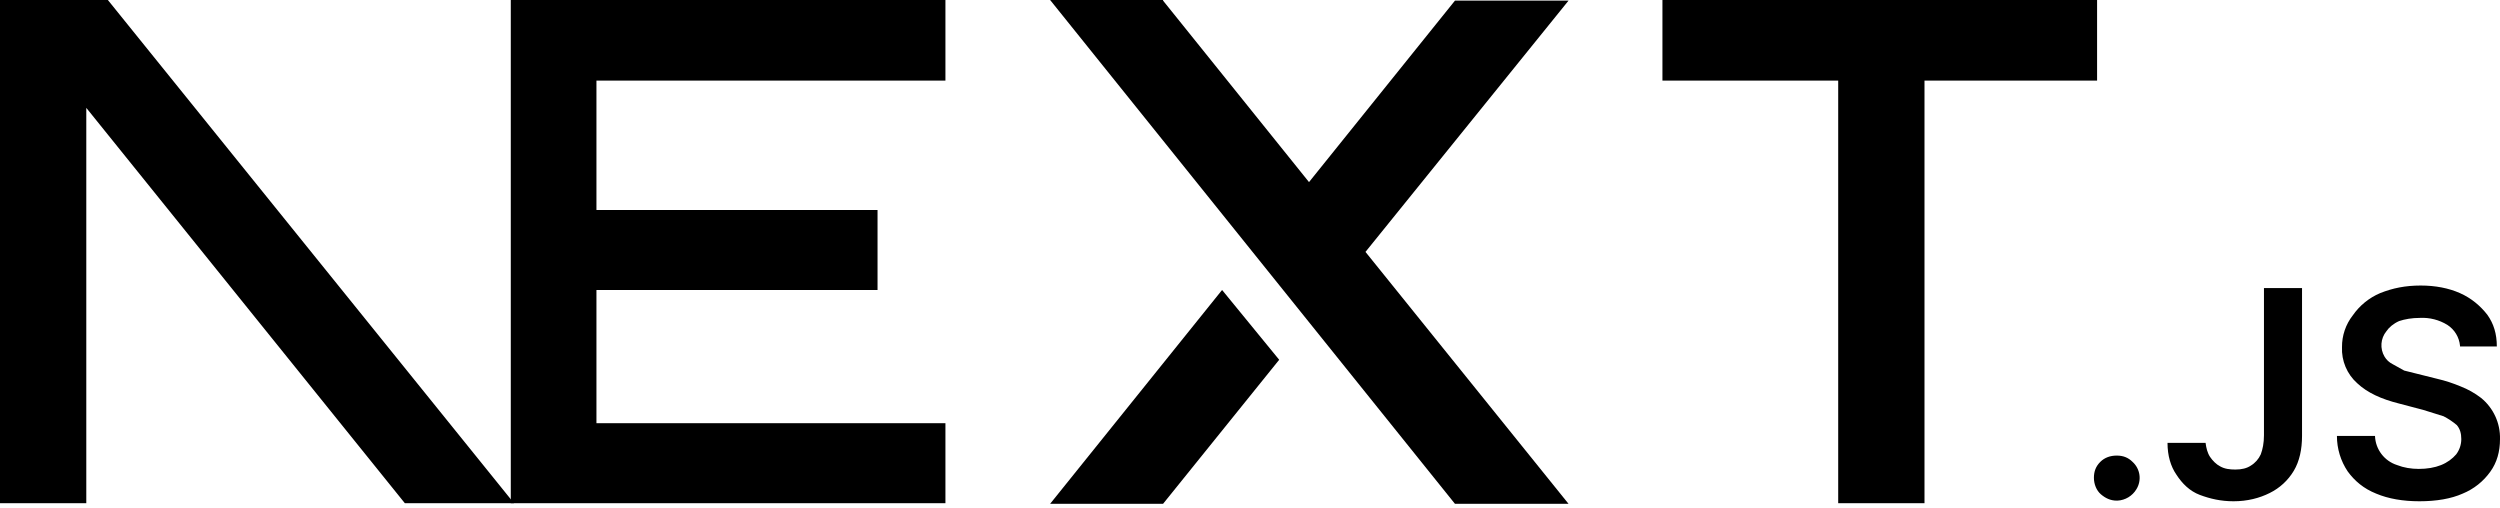
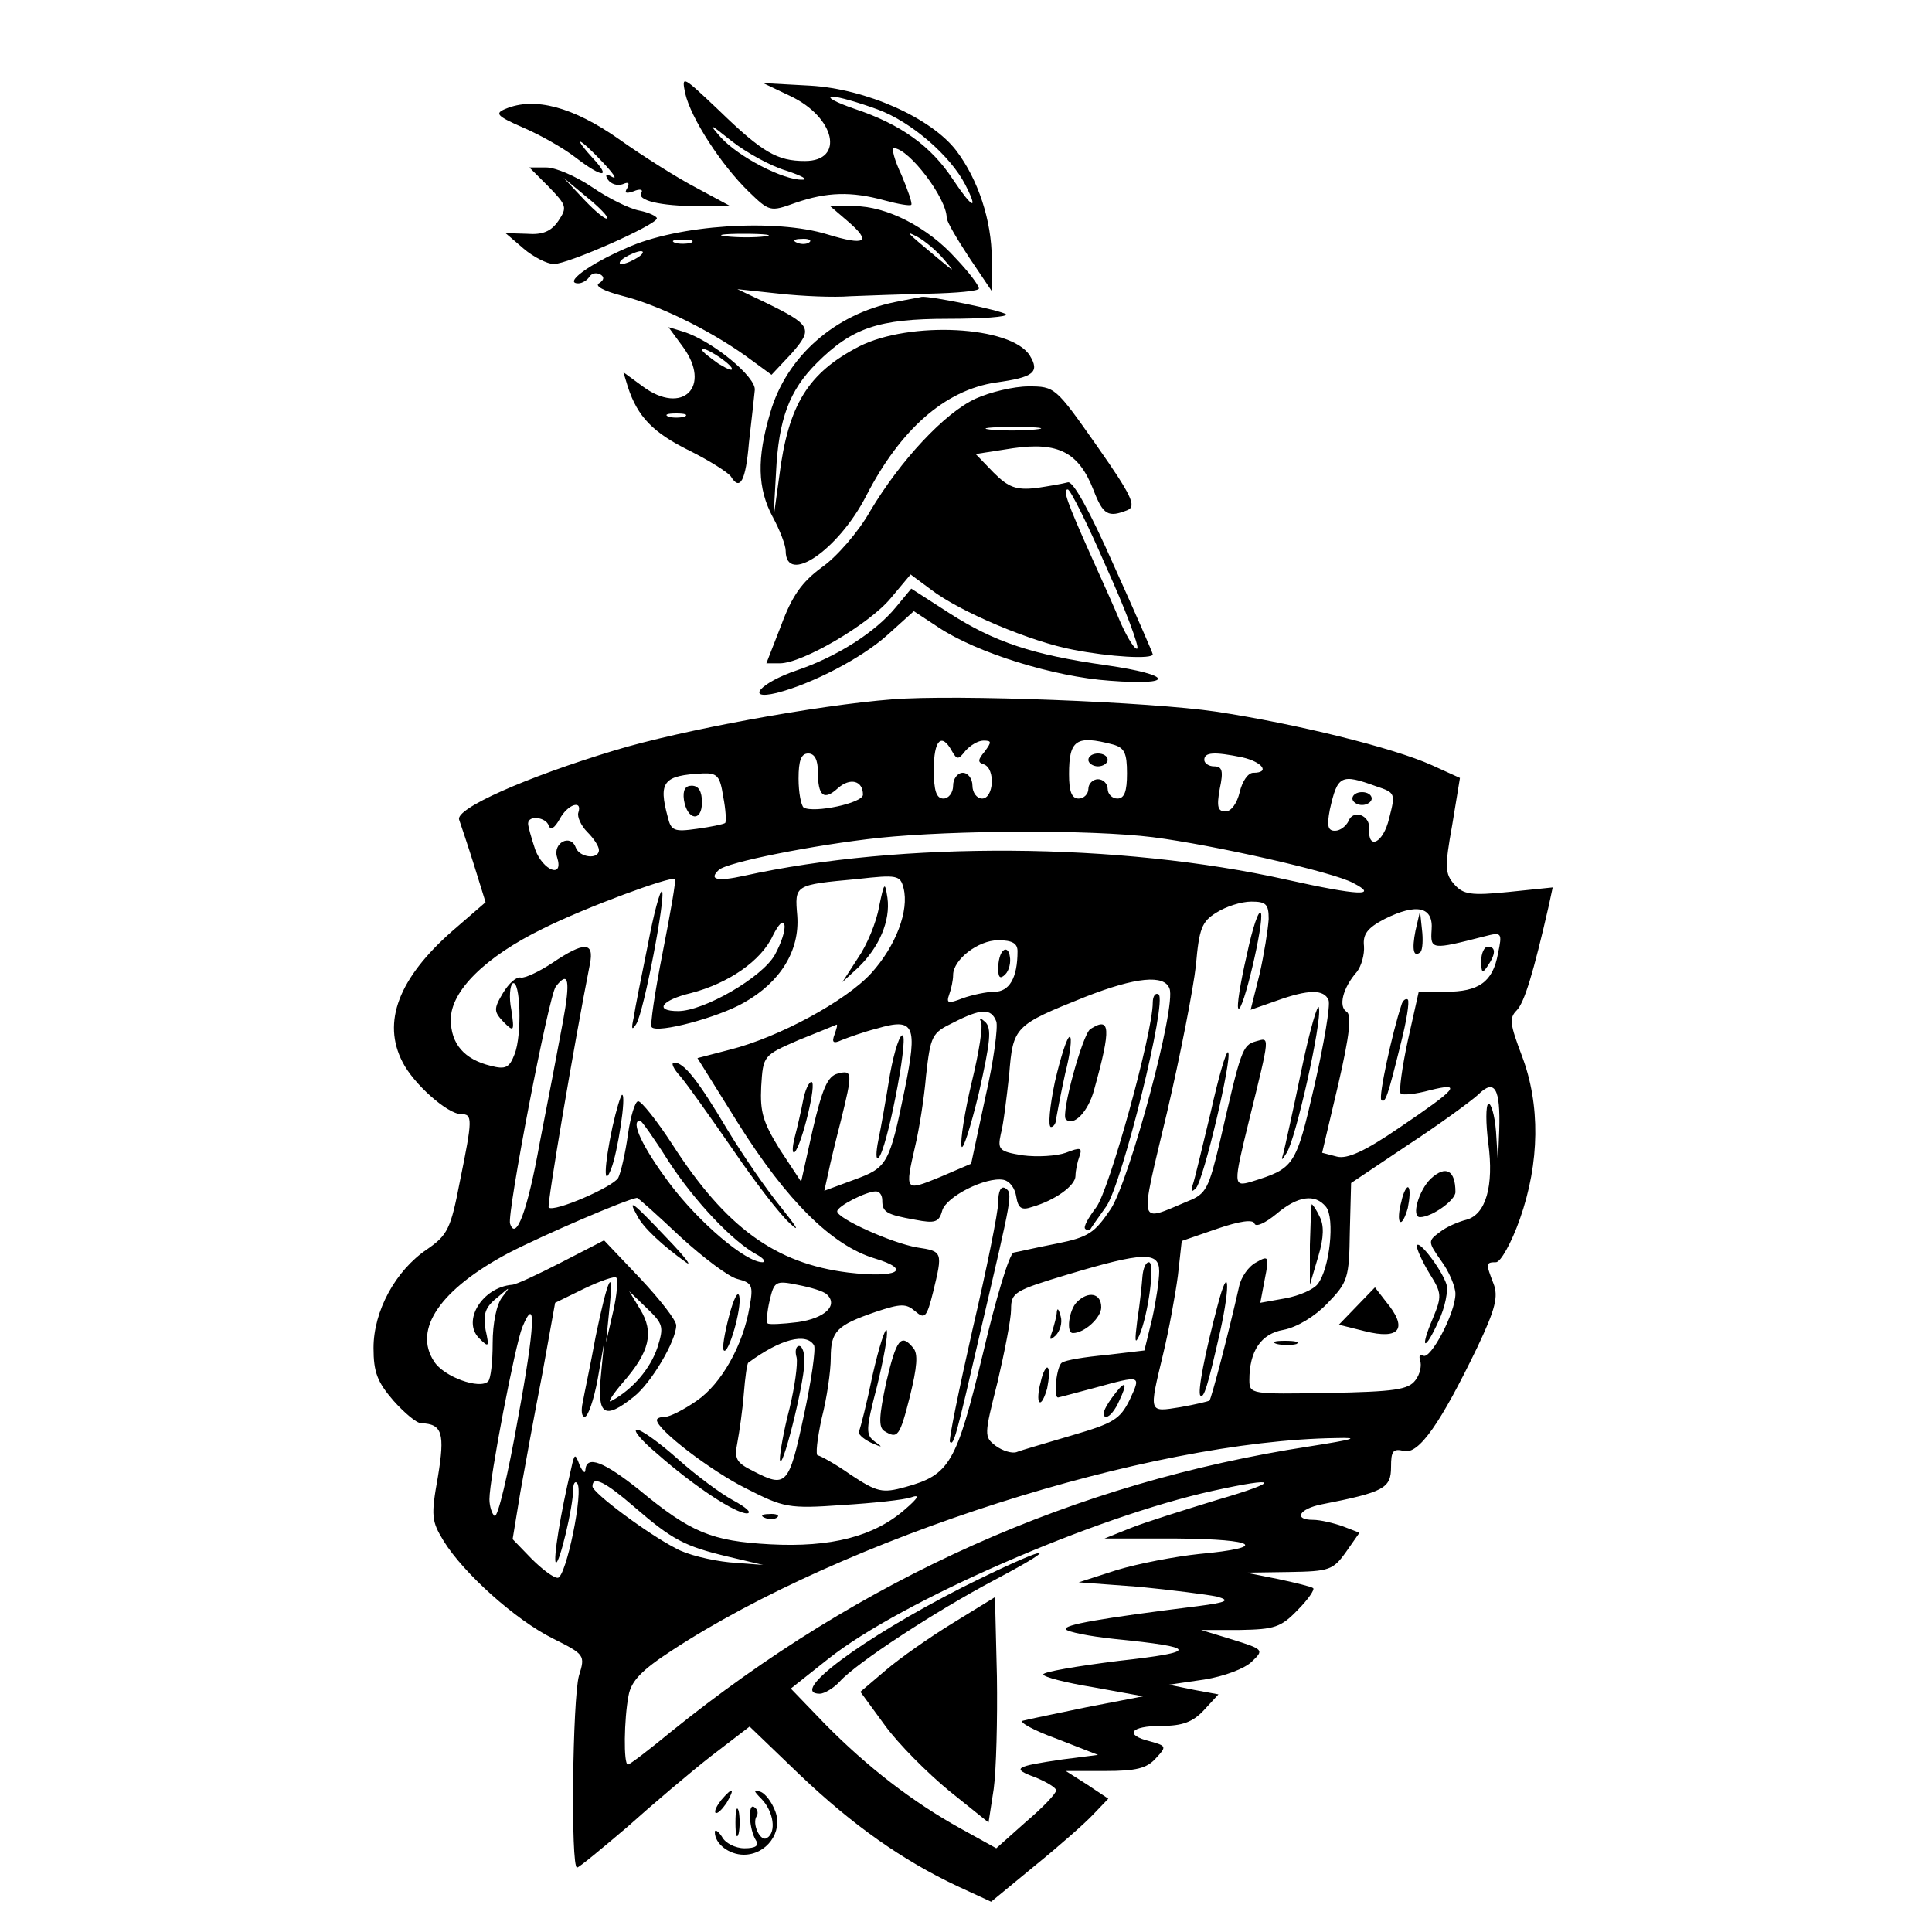
- <svg xmlns="http://www.w3.org/2000/svg" fill="none" viewBox="0 0 394 80">
-   <path fill="#000" d="M262 0h68.5v12.7h-27.2v66.6h-13.6V12.7H262V0ZM149 0v12.7H94v20.4h44.3v12.6H94v21h55v12.6H80.5V0h68.7zm34.3 0h-17.8l63.8 79.4h17.9l-32-39.7 32-39.6h-17.9l-23 28.6-23-28.6zm18.3 56.7-9-11-27.1 33.7h17.8l18.3-22.7z" />
-   <path fill="#000" d="M81 79.3 17 0H0v79.3h13.6V17l50.2 62.3H81Zm252.6-.4c-1 0-1.8-.4-2.5-1s-1.1-1.6-1.1-2.6.3-1.8 1-2.5 1.6-1 2.6-1 1.8.3 2.5 1a3.4 3.4 0 0 1 .6 4.3 3.7 3.7 0 0 1-3 1.8zm23.2-33.5h6v23.3c0 2.1-.4 4-1.3 5.5a9.1 9.1 0 0 1-3.8 3.5c-1.6.8-3.5 1.3-5.7 1.3-2 0-3.7-.4-5.3-1s-2.8-1.8-3.7-3.2c-.9-1.3-1.4-3-1.4-5h6c.1.8.3 1.6.7 2.2s1 1.2 1.6 1.5c.7.4 1.5.5 2.4.5 1 0 1.8-.2 2.4-.6a4 4 0 0 0 1.6-1.8c.3-.8.5-1.8.5-3V45.5zm30.9 9.1a4.4 4.4 0 0 0-2-3.3 7.5 7.5 0 0 0-4.3-1.1c-1.3 0-2.4.2-3.3.5-.9.4-1.6 1-2 1.6a3.5 3.5 0 0 0-.3 4c.3.5.7.9 1.3 1.2l1.8 1 2 .5 3.2.8c1.3.3 2.5.7 3.7 1.2a13 13 0 0 1 3.2 1.8 8.1 8.1 0 0 1 3 6.5c0 2-.5 3.7-1.5 5.1a10 10 0 0 1-4.4 3.5c-1.8.8-4.1 1.2-6.8 1.2-2.6 0-4.9-.4-6.8-1.2-2-.8-3.4-2-4.5-3.5a10 10 0 0 1-1.7-5.6h6a5 5 0 0 0 3.5 4.6c1 .4 2.2.6 3.4.6 1.3 0 2.5-.2 3.5-.6 1-.4 1.8-1 2.4-1.7a4 4 0 0 0 .8-2.4c0-.9-.2-1.6-.7-2.2a11 11 0 0 0-2.1-1.4l-3.2-1-3.8-1c-2.8-.7-5-1.7-6.6-3.2a7.2 7.2 0 0 1-2.4-5.7 8 8 0 0 1 1.7-5 10 10 0 0 1 4.3-3.5c2-.8 4-1.2 6.4-1.2 2.3 0 4.4.4 6.2 1.2 1.8.8 3.2 2 4.3 3.4 1 1.4 1.5 3 1.5 5h-5.8z" />
+ <svg xmlns="http://www.w3.org/2000/svg" version="1.0" width="300pt" height="300pt" viewBox="0 0 300 300" preserveAspectRatio="xMidYMid meet">
+   <g transform="translate(0,300) scale(0.1,-0.1)" fill="#000000" stroke="none">
+     <path d="M1064 2855 c9 -39 56 -111 98 -152 33 -32 34 -32 73 -18 49 17 87 18 138 4 22 -6 40 -9 42 -7 2 2 -5 22 -15 46 -11 23 -16 42 -12 42 24 -1 82 -78 82 -108 0 -6 16 -33 35 -62 l35 -52 0 50 c0 59 -21 123 -55 168 -39 51 -140 96 -227 101 l-73 4 42 -20 c70 -33 85 -101 23 -101 -43 0 -66 13 -134 79 -56 53 -58 55 -52 26z m299 -25 c52 -19 113 -72 136 -117 21 -41 11 -37 -19 8 -34 52 -81 86 -153 110 -29 10 -44 18 -35 19 10 0 41 -9 71 -20z m-142 -95 c24 -8 35 -14 25 -14 -29 -1 -99 35 -127 66 -20 23 -18 22 17 -6 23 -18 61 -39 85 -46z" />
+     <path d="M785 2831 c-17 -7 -14 -11 27 -29 26 -11 63 -32 81 -46 43 -33 57 -33 27 -1 -13 14 -21 25 -19 25 3 0 18 -14 35 -32 16 -17 23 -27 15 -23 -10 6 -12 4 -7 -4 5 -7 15 -10 23 -7 9 4 11 2 7 -6 -5 -8 -2 -9 10 -5 9 4 15 3 12 -2 -8 -12 29 -21 88 -21 l50 0 -52 28 c-29 15 -83 49 -121 76 -71 50 -131 66 -176 47z" />
+     <path d="M852 2710 c28 -29 29 -32 15 -53 -11 -16 -24 -22 -49 -20 l-33 1 28 -24 c15 -13 37 -24 47 -24 22 0 160 61 160 71 0 3 -12 9 -27 12 -16 3 -48 19 -73 36 -25 17 -57 31 -72 31 l-26 0 30 -30z m91 -49 c-2 -3 -18 10 -36 29 l-32 34 36 -30 c20 -16 34 -31 32 -33z" />
+     <path d="M1317 2656 c37 -32 27 -38 -32 -20 -81 25 -233 15 -312 -21 -60 -26 -98 -55 -75 -55 6 0 14 5 17 10 4 6 11 7 17 4 7 -4 6 -9 -2 -14 -7 -4 8 -12 35 -19 56 -14 134 -52 192 -93 l41 -30 31 33 c34 39 32 44 -44 81 l-40 19 65 -7 c36 -4 85 -6 110 -4 25 1 80 3 123 4 42 1 77 4 77 8 0 5 -16 26 -36 47 -43 48 -107 81 -158 81 l-37 0 28 -24z m-129 -23 c-15 -2 -42 -2 -60 0 -18 2 -6 4 27 4 33 0 48 -2 33 -4z m277 -35 c19 -22 19 -22 -10 2 -48 40 -51 43 -30 32 11 -6 29 -21 40 -34z m-392 25 c-7 -2 -19 -2 -25 0 -7 3 -2 5 12 5 14 0 19 -2 13 -5z m184 1 c-3 -3 -12 -4 -19 -1 -8 3 -5 6 6 6 11 1 17 -2 13 -5z m-267 -24 c-8 -5 -19 -10 -25 -10 -5 0 -3 5 5 10 8 5 20 10 25 10 6 0 3 -5 -5 -10z" />
+     <path d="M1390 2531 c-94 -19 -169 -85 -194 -172 -21 -71 -20 -117 4 -162 11 -20 20 -44 20 -52 0 -55 82 1 125 85 53 103 122 164 201 176 59 8 69 16 53 42 -29 46 -186 54 -265 14 -79 -41 -110 -90 -124 -202 l-9 -65 4 71 c4 84 21 128 63 170 55 55 96 69 204 69 53 0 94 3 90 7 -7 6 -119 29 -131 27 -3 -1 -22 -4 -41 -8z" />
+     <path d="M1060 2462 c46 -62 0 -108 -62 -62 l-30 22 7 -23 c15 -46 39 -71 96 -99 32 -16 60 -34 64 -40 14 -23 23 -7 28 53 4 34 8 71 9 81 3 20 -66 77 -111 91 l-23 7 22 -30z m76 -33 c3 -6 -5 -3 -20 6 -14 10 -26 19 -26 22 0 7 39 -17 46 -28z m-73 -76 c-7 -2 -19 -2 -25 0 -7 3 -2 5 12 5 14 0 19 -2 13 -5z" />
+     <path d="M1515 2381 c-48 -22 -117 -96 -164 -175 -18 -32 -52 -71 -75 -87 -31 -23 -46 -44 -63 -90 l-23 -59 21 0 c35 0 139 61 172 101 l31 37 31 -23 c45 -35 157 -82 222 -94 56 -11 123 -15 123 -7 0 2 -27 64 -60 137 -38 86 -64 133 -72 130 -7 -2 -30 -6 -50 -9 -30 -3 -42 1 -65 24 l-28 29 58 9 c70 10 102 -6 125 -65 15 -39 23 -43 53 -31 14 6 6 23 -48 100 -64 91 -65 92 -106 92 -23 0 -60 -9 -82 -19z m92 -48 c-20 -2 -52 -2 -70 0 -17 2 0 4 38 4 39 0 53 -2 32 -4z m111 -214 c30 -66 51 -123 48 -126 -3 -3 -14 14 -25 38 -10 24 -31 71 -46 104 -39 87 -45 105 -37 105 4 0 31 -54 60 -121z" />
+     <path d="M1391 2057 c-32 -39 -92 -77 -154 -98 -56 -19 -81 -47 -31 -35 55 14 132 54 172 90 l41 37 38 -25 c60 -40 180 -77 266 -83 103 -8 99 9 -5 24 -114 16 -174 36 -244 81 l-59 38 -24 -29z" />
+     <path d="M1385 1914 c-116 -9 -328 -48 -430 -79 -139 -42 -249 -91 -242 -108 2 -6 13 -38 23 -70 l18 -58 -52 -45 c-83 -73 -109 -141 -77 -203 17 -34 70 -81 91 -81 18 0 18 -7 -2 -105 -14 -73 -19 -83 -51 -105 -49 -33 -83 -96 -83 -153 0 -38 6 -53 31 -82 17 -19 36 -35 43 -35 33 -1 37 -16 26 -83 -11 -61 -10 -69 9 -100 31 -50 111 -122 169 -151 50 -25 51 -26 41 -58 -10 -36 -13 -298 -3 -298 3 0 38 29 78 63 39 35 98 85 130 110 l60 46 78 -75 c83 -79 160 -133 245 -173 l52 -24 68 56 c37 30 78 66 91 80 l23 24 -33 22 -33 21 61 0 c48 0 65 4 79 20 17 18 16 19 -9 26 -41 10 -31 24 17 24 33 0 49 6 66 24 l23 25 -38 7 -39 8 55 8 c31 5 63 17 74 28 19 18 18 19 -30 34 l-49 15 61 0 c53 1 63 4 89 31 16 16 27 32 24 34 -2 2 -26 8 -54 14 l-50 10 67 1 c62 1 68 3 88 31 l21 30 -26 10 c-14 5 -35 10 -46 10 -31 0 -22 17 13 24 97 19 108 25 108 58 0 25 3 29 20 25 23 -6 57 43 114 161 28 59 33 79 25 99 -12 31 -12 33 4 33 7 0 24 30 37 67 31 88 32 178 3 254 -18 48 -20 58 -8 70 12 12 26 58 50 163 l6 28 -68 -7 c-59 -6 -71 -4 -85 12 -14 16 -15 26 -3 92 l12 73 -44 20 c-60 27 -210 64 -335 83 -101 15 -404 27 -503 19z m93 -80 c8 -14 10 -14 21 0 8 9 20 16 28 16 13 0 13 -2 2 -17 -11 -13 -11 -17 -1 -20 18 -7 15 -53 -3 -53 -8 0 -15 9 -15 20 0 11 -7 20 -15 20 -8 0 -15 -9 -15 -20 0 -11 -7 -20 -15 -20 -11 0 -15 12 -15 45 0 46 12 58 28 29z m250 10 c18 -5 22 -13 22 -45 0 -28 -4 -39 -15 -39 -8 0 -15 7 -15 15 0 8 -7 15 -15 15 -8 0 -15 -7 -15 -15 0 -8 -7 -15 -15 -15 -11 0 -15 11 -15 38 0 53 11 61 68 46z m-458 -42 c0 -38 9 -46 31 -26 19 17 39 12 39 -10 0 -13 -76 -29 -92 -20 -4 3 -8 23 -8 45 0 28 4 39 15 39 10 0 15 -10 15 -28z m659 22 c31 -7 44 -24 17 -24 -8 0 -17 -13 -21 -30 -4 -17 -13 -30 -22 -30 -12 0 -14 7 -9 35 6 28 4 35 -9 35 -8 0 -15 5 -15 10 0 12 15 13 59 4z m-806 -61 c4 -20 5 -39 3 -41 -3 -2 -22 -6 -44 -9 -35 -5 -40 -3 -45 18 -15 55 -7 65 54 68 23 1 27 -4 32 -36z m1014 16 c30 -10 30 -11 20 -50 -9 -38 -33 -50 -31 -16 2 21 -25 31 -32 12 -4 -8 -13 -15 -21 -15 -11 0 -13 7 -8 33 12 53 17 56 72 36z m-1239 -41 c-2 -6 4 -20 14 -30 10 -10 18 -22 18 -28 0 -15 -30 -12 -36 4 -8 22 -36 7 -29 -15 11 -34 -22 -21 -34 12 -6 18 -11 36 -11 40 0 14 28 10 32 -3 3 -8 9 -4 17 10 12 23 36 31 29 10z m892 -38 c94 -12 280 -54 311 -71 41 -21 9 -20 -103 5 -260 58 -598 60 -843 6 -41 -9 -55 -6 -39 9 12 12 148 39 249 50 117 12 328 13 425 1z m-761 -179 c-12 -61 -20 -114 -17 -116 9 -10 103 15 143 38 57 32 87 81 83 135 -4 48 -5 48 93 57 62 7 67 6 72 -14 9 -35 -12 -90 -50 -132 -39 -43 -144 -100 -220 -119 l-50 -13 63 -101 c76 -121 146 -190 212 -210 60 -18 35 -31 -41 -22 -113 14 -190 70 -273 199 -24 37 -48 67 -53 67 -5 0 -12 -24 -16 -52 -4 -29 -11 -59 -15 -67 -8 -14 -100 -54 -108 -46 -3 3 40 257 64 378 7 35 -9 35 -58 2 -21 -14 -43 -24 -49 -23 -7 2 -19 -9 -28 -24 -15 -25 -14 -29 1 -45 16 -16 17 -15 12 19 -4 19 -2 38 2 41 12 7 15 -80 3 -110 -8 -21 -14 -24 -37 -18 -41 10 -62 34 -62 72 0 44 53 97 143 141 66 33 199 82 205 77 2 -2 -7 -53 -19 -114z m941 52 c-1 -16 -7 -54 -14 -85 l-14 -56 40 14 c50 18 74 18 81 1 3 -8 -7 -67 -22 -133 -29 -126 -31 -128 -98 -149 -28 -8 -28 -5 -4 93 34 138 33 131 11 125 -21 -6 -23 -13 -56 -157 -17 -71 -21 -80 -49 -91 -79 -33 -76 -44 -33 137 21 90 41 193 45 229 5 57 9 68 32 82 14 9 38 17 54 17 23 0 27 -4 27 -27z m253 -17 c-2 -31 0 -31 82 -10 27 7 28 6 21 -27 -8 -44 -30 -59 -81 -59 l-42 0 -17 -76 c-9 -42 -14 -79 -11 -82 3 -3 23 -1 45 5 52 13 43 3 -47 -58 -54 -37 -81 -49 -97 -45 l-23 6 25 106 c18 78 21 108 13 113 -13 8 -6 37 16 62 7 9 12 27 11 40 -2 18 5 28 32 42 50 25 76 19 73 -17z m-1020 -39 c-20 -35 -110 -87 -150 -87 -38 0 -26 17 20 28 58 15 109 50 127 89 9 18 16 25 18 17 2 -8 -5 -29 -15 -47z m377 6 c0 -42 -13 -63 -36 -63 -12 0 -35 -5 -49 -10 -23 -9 -26 -8 -21 6 3 8 6 22 6 30 0 24 39 54 70 54 22 0 30 -5 30 -17z m-706 -110 c-7 -38 -23 -122 -36 -188 -19 -106 -37 -153 -46 -125 -5 15 60 354 71 368 20 26 23 10 11 -55z m942 52 c11 -27 -62 -297 -91 -342 -25 -37 -34 -44 -84 -54 -31 -6 -61 -13 -67 -14 -7 -2 -28 -73 -48 -158 -41 -169 -51 -187 -120 -206 -36 -10 -44 -8 -85 19 -24 17 -48 30 -51 30 -4 0 -1 26 6 58 8 31 14 73 14 93 0 42 9 51 70 72 39 13 47 13 61 1 15 -13 18 -10 28 30 15 62 15 63 -25 69 -40 7 -124 45 -124 56 0 8 45 31 60 31 6 0 10 -6 10 -14 0 -18 6 -22 51 -30 31 -6 37 -4 42 14 6 22 68 53 95 48 10 -2 18 -13 20 -26 3 -18 8 -22 25 -16 35 10 67 33 67 48 0 8 3 22 6 30 5 14 2 15 -21 6 -14 -5 -44 -7 -67 -4 -37 6 -39 9 -34 33 4 14 9 56 13 92 6 75 8 77 118 121 79 31 123 35 131 13z m-269 -51 c3 -8 -4 -62 -17 -118 l-22 -103 -49 -21 c-54 -22 -54 -22 -38 48 6 25 14 74 17 110 7 62 9 66 42 82 43 22 59 23 67 2z m-251 -20 c-5 -13 -2 -15 11 -9 10 4 35 13 55 18 58 17 63 5 43 -94 -24 -117 -27 -122 -79 -141 l-46 -17 6 27 c3 15 12 52 20 83 18 73 18 78 -5 72 -16 -4 -24 -23 -39 -87 l-18 -81 -33 50 c-26 42 -31 58 -29 98 3 48 3 48 58 72 30 12 57 23 59 24 2 0 0 -6 -3 -15z m1032 -149 l-2 -50 -3 48 c-2 26 -8 45 -12 43 -4 -3 -4 -30 0 -61 9 -67 -4 -111 -34 -119 -12 -3 -31 -11 -41 -19 -19 -14 -19 -15 2 -45 12 -16 22 -40 22 -51 0 -30 -39 -103 -50 -96 -5 3 -7 0 -5 -7 3 -8 0 -22 -7 -31 -11 -15 -32 -18 -136 -20 -119 -2 -122 -2 -122 20 0 45 18 72 53 78 21 4 49 21 68 41 32 33 34 39 35 111 l2 76 88 59 c49 32 98 68 109 78 26 26 35 10 33 -55z m-1290 -48 c41 -63 100 -125 137 -145 11 -6 15 -12 9 -12 -26 0 -98 61 -144 122 -42 56 -62 98 -46 98 2 0 22 -28 44 -63z m18 -117 c36 -33 76 -63 89 -66 23 -6 25 -10 19 -43 -10 -60 -44 -120 -82 -146 -20 -14 -42 -25 -49 -25 -7 0 -13 -2 -13 -5 0 -15 84 -79 138 -106 59 -30 66 -32 150 -26 48 3 96 8 107 12 14 5 11 -1 -10 -19 -48 -42 -115 -59 -209 -54 -91 5 -123 18 -204 85 -54 43 -81 54 -83 31 0 -7 -4 -4 -9 7 -7 19 -8 18 -13 -5 -17 -71 -28 -142 -24 -146 5 -6 27 86 27 113 0 9 3 14 6 10 11 -10 -17 -147 -30 -147 -7 0 -25 14 -41 30 l-29 30 12 73 c7 39 22 122 34 183 l20 111 45 22 c25 12 48 20 50 17 3 -3 1 -27 -5 -53 l-11 -48 5 50 c8 73 -2 52 -21 -40 -8 -44 -18 -90 -20 -102 -3 -13 -2 -23 3 -23 5 0 14 26 20 58 l10 57 -5 -52 c-6 -61 6 -68 51 -32 27 21 66 87 66 111 0 8 -25 40 -56 73 l-56 59 -66 -34 c-37 -19 -71 -35 -77 -35 -46 -4 -78 -56 -51 -83 15 -15 16 -14 10 13 -4 24 -1 35 18 50 21 18 21 18 8 1 -9 -11 -15 -41 -15 -72 0 -29 -3 -55 -7 -59 -13 -13 -69 7 -84 31 -33 50 10 112 115 168 56 29 182 83 200 86 2 0 32 -27 67 -60z m1003 46 c14 -17 6 -96 -13 -120 -6 -8 -28 -18 -50 -22 l-39 -7 7 37 c7 35 6 37 -13 26 -12 -6 -24 -23 -27 -38 -16 -71 -43 -174 -46 -177 -2 -1 -22 -6 -45 -10 -50 -8 -49 -10 -27 82 9 37 19 92 23 122 l6 54 55 19 c35 12 56 15 58 8 2 -6 17 1 34 15 33 28 60 32 77 11z m-259 -100 c0 -14 -5 -47 -11 -74 l-12 -49 -59 -7 c-33 -3 -64 -8 -69 -12 -8 -4 -14 -54 -6 -54 1 0 27 7 57 15 73 20 72 20 54 -19 -15 -30 -25 -36 -90 -55 -40 -12 -79 -23 -86 -26 -7 -2 -21 2 -32 10 -18 14 -18 16 3 99 11 47 21 98 21 113 0 26 5 29 88 54 117 35 142 36 142 5z m-516 -36 c18 -17 -3 -37 -45 -43 -24 -3 -45 -4 -47 -2 -2 2 -1 18 3 35 7 30 9 32 43 25 21 -4 41 -10 46 -15z m-263 -82 c-11 -33 -38 -65 -71 -83 -8 -5 0 8 17 28 42 48 49 78 27 114 l-17 28 27 -26 c26 -25 27 -29 17 -61z m-217 -112 c-15 -85 -31 -153 -36 -150 -4 3 -8 15 -8 26 0 32 40 240 51 267 22 53 20 3 -7 -143z m460 115 c3 -5 -4 -55 -16 -110 -23 -108 -27 -112 -79 -85 -26 13 -29 19 -24 44 3 16 8 50 10 76 2 25 5 47 7 48 50 37 90 47 102 27z m769 -157 c-364 -56 -695 -204 -991 -443 -34 -28 -64 -51 -67 -51 -7 0 -6 71 1 107 4 23 21 40 67 70 267 175 741 326 1032 330 38 1 28 -2 -42 -13z m-1048 -94 c59 -51 78 -61 145 -77 l55 -13 -52 4 c-29 3 -67 12 -84 22 -43 22 -129 86 -129 96 0 17 20 7 65 -32z m905 11 c-52 -16 -113 -35 -135 -44 l-40 -16 113 0 c124 -1 143 -14 34 -24 -38 -4 -95 -15 -128 -25 l-59 -19 94 -7 c51 -5 105 -12 120 -15 22 -6 17 -9 -29 -15 -152 -19 -209 -29 -205 -36 3 -4 37 -11 76 -15 130 -13 132 -20 6 -34 -64 -8 -117 -17 -117 -21 0 -4 35 -13 78 -20 l77 -14 -88 -17 c-48 -10 -92 -19 -99 -21 -6 -2 17 -15 53 -28 l64 -25 -55 -7 c-75 -11 -80 -14 -42 -28 17 -7 32 -16 32 -20 0 -5 -21 -27 -47 -49 l-46 -41 -56 31 c-74 41 -144 95 -210 162 l-53 55 58 46 c113 90 415 221 597 261 104 23 107 15 7 -14z" />
+     <path d="M1690 1820 c0 -5 7 -10 15 -10 8 0 15 5 15 10 0 6 -7 10 -15 10 -8 0 -15 -4 -15 -10z" />
+     <path d="M1062 1758 c5 -32 28 -35 28 -4 0 17 -5 26 -16 26 -10 0 -14 -7 -12 -22z" />
+     <path d="M2100 1760 c0 -5 7 -10 15 -10 8 0 15 5 15 10 0 6 -7 10 -15 10 -8 0 -15 -4 -15 -10z" />
+     <path d="M1365 1592 c-4 -24 -19 -60 -33 -80 l-24 -37 25 23 c32 31 50 72 45 108 -4 26 -5 24 -13 -14z" />
+     <path d="M1006 1533 c-10 -49 -20 -99 -22 -113 -4 -18 -3 -21 4 -10 12 19 46 199 40 206 -3 2 -13 -35 -22 -83z" />
+     <path d="M1057 1328 c11 -13 47 -64 81 -113 34 -50 74 -102 89 -115 16 -15 10 -5 -14 25 -23 28 -60 82 -83 120 -47 79 -68 105 -83 105 -6 0 -1 -10 10 -22z" />
+     <path d="M951 1250 c-13 -61 -14 -96 -2 -65 10 25 24 115 17 115 -2 0 -9 -23 -15 -50z" />
+     <path d="M1936 1517 c-10 -43 -16 -81 -13 -83 7 -7 40 133 35 148 -3 7 -13 -22 -22 -65z" />
+     <path d="M2021 1339 c-13 -63 -26 -121 -28 -129 -4 -13 -3 -13 5 0 14 21 55 204 50 225 -1 10 -14 -33 -27 -96z" />
+     <path d="M1880 1273 c-13 -54 -25 -105 -28 -113 -3 -10 -2 -12 5 -5 12 12 57 204 50 211 -3 3 -15 -39 -27 -93z" />
+     <path d="M2198 1555 c-6 -30 -3 -43 8 -33 3 4 4 19 2 35 l-3 28 -7 -30z" />
+     <path d="M2300 1508 c0 -19 2 -20 10 -8 13 19 13 30 0 30 -5 0 -10 -10 -10 -22z" />
+     <path d="M2176 1439 c-14 -42 -36 -143 -31 -147 6 -6 10 6 30 87 9 35 14 66 11 69 -3 2 -8 -1 -10 -9z" />
+     <path d="M1558 1524 c-5 -4 -8 -16 -8 -28 0 -14 3 -17 11 -9 6 6 9 19 7 28 -1 9 -6 13 -10 9z" />
+     <path d="M1790 1443 c0 -47 -68 -293 -88 -318 -12 -16 -20 -30 -17 -33 3 -3 6 -3 8 -1 1 2 12 18 25 36 25 37 95 320 81 329 -5 3 -9 -3 -9 -13z" />
+     <path d="M1693 1402 c-12 -8 -46 -132 -38 -140 12 -12 35 12 44 46 27 97 25 114 -6 94z" />
+     <path d="M1638 1320 c-8 -38 -11 -70 -6 -70 4 0 8 6 8 13 1 6 7 38 14 70 8 31 11 57 7 57 -4 0 -14 -31 -23 -70z" />
+     <path d="M1550 1133 c0 -15 -18 -104 -40 -198 -21 -93 -37 -171 -35 -174 6 -6 9 5 48 174 49 210 50 212 38 220 -7 4 -11 -5 -11 -22z" />
+     <path d="M1355 865 c-9 -44 -19 -83 -21 -87 -3 -4 6 -12 18 -18 18 -8 20 -8 7 1 -15 11 -15 18 3 87 10 41 17 79 15 86 -2 6 -12 -25 -22 -69z" />
+     <path d="M1376 853 c-11 -52 -12 -69 -3 -75 21 -13 24 -9 40 54 11 45 13 66 5 75 -19 23 -26 14 -42 -54z" />
+     <path d="M1523 1414 c4 -6 -3 -49 -14 -94 -11 -46 -18 -91 -16 -100 2 -8 14 29 27 83 18 80 20 100 10 110 -8 7 -10 7 -7 1z" />
+     <path d="M1382 1332 c-6 -37 -14 -83 -18 -102 -4 -19 -4 -32 0 -28 13 11 46 182 38 190 -4 4 -13 -22 -20 -60z" />
+     <path d="M1247 1291 c-3 -16 -9 -42 -13 -57 -4 -16 -4 -26 0 -23 11 11 35 109 26 109 -4 0 -10 -13 -13 -29z" />
+     <path d="M2222 1170 c-19 -18 -31 -60 -17 -60 18 0 55 26 55 39 0 34 -15 42 -38 21z" />
+     <path d="M2176 1134 c-4 -14 -5 -29 -2 -31 3 -3 8 7 12 21 3 15 4 29 1 32 -2 3 -8 -7 -11 -22z" />
+     <path d="M2200 1065 c0 -5 9 -25 20 -43 19 -30 19 -35 5 -69 -21 -49 -13 -53 9 -4 10 21 15 47 12 57 -8 24 -45 72 -46 59z" />
+     <path d="M2107 972 l-28 -29 40 -10 c55 -14 68 4 33 46 l-17 22 -28 -29z" />
+     <path d="M1983 913 c9 -2 23 -2 30 0 6 3 -1 5 -18 5 -16 0 -22 -2 -12 -5z" />
+     <path d="M989 1113 c9 -19 41 -48 76 -73 11 -8 -2 9 -30 38 -53 56 -61 62 -46 35z" />
+     <path d="M1132 956 c-7 -27 -11 -50 -8 -53 7 -7 28 65 24 84 -2 10 -9 -4 -16 -31z" />
+     <path d="M1020 743 c59 -52 122 -93 140 -93 8 1 -1 9 -21 20 -19 10 -58 39 -86 64 -28 25 -57 46 -64 46 -7 0 7 -17 31 -37z" />
+     <path d="M1188 643 c7 -3 16 -2 19 1 4 3 -2 6 -13 5 -11 0 -14 -3 -6 -6z" />
+     <path d="M2034 1067 l0 -62 13 44 c9 30 9 49 2 62 -5 11 -11 19 -12 19 -1 0 -2 -28 -3 -63z" />
+     <path d="M1891 974 c-20 -75 -32 -137 -27 -141 5 -5 11 12 31 101 16 73 13 105 -4 40z" />
+     <path d="M1774 1018 c-1 -13 -4 -43 -8 -68 -4 -32 -4 -39 3 -24 14 32 25 114 15 114 -5 0 -9 -10 -10 -22z" />
+     <path d="M1672 978 c-12 -12 -17 -48 -6 -48 18 0 44 24 44 40 0 22 -20 26 -38 8z" />
+     <path d="M1641 963 c0 -6 -4 -20 -7 -30 -5 -14 -4 -15 5 -7 7 7 11 20 8 30 -3 11 -5 14 -6 7z" />
+     <path d="M1616 854 c-4 -14 -5 -29 -2 -31 3 -3 8 7 12 21 3 15 4 29 1 32 -2 3 -8 -7 -11 -22z" />
+     <path d="M1733 838 c-19 -24 -24 -38 -15 -38 5 0 14 11 20 25 13 27 10 32 -5 13z" />
+     <path d="M1237 892 c2 -10 -3 -46 -11 -79 -9 -34 -15 -69 -15 -79 2 -25 37 114 38 149 1 15 -3 27 -8 27 -5 0 -7 -8 -4 -18z" />
+     <path d="M1494 535 c-155 -79 -271 -165 -221 -165 7 0 22 9 31 19 26 29 150 110 241 158 117 62 77 52 -51 -12z" />
+     <path d="M1480 480 c-36 -22 -83 -55 -104 -73 l-40 -34 38 -52 c21 -29 66 -74 100 -102 l61 -49 8 52 c4 29 6 108 5 175 l-3 123 -65 -40z" />
+     <path d="M1120 205 c-7 -9 -11 -17 -9 -20 3 -2 10 5 17 15 14 24 10 26 -8 5z" />
+     <path d="M1183 206 c18 -19 23 -51 8 -60 -10 -7 -24 22 -16 34 3 5 1 11 -4 14 -10 7 -8 -35 3 -52 5 -8 -1 -12 -18 -12 -14 0 -30 8 -35 18 -6 9 -11 12 -11 7 0 -18 22 -35 45 -35 35 0 61 35 49 67 -5 14 -16 29 -24 31 -11 4 -10 1 3 -12z" />
+     <path d="M1142 170 c0 -19 2 -27 5 -17 2 9 2 25 0 35 -3 9 -5 1 -5 -18z" />
+   </g>
</svg>
